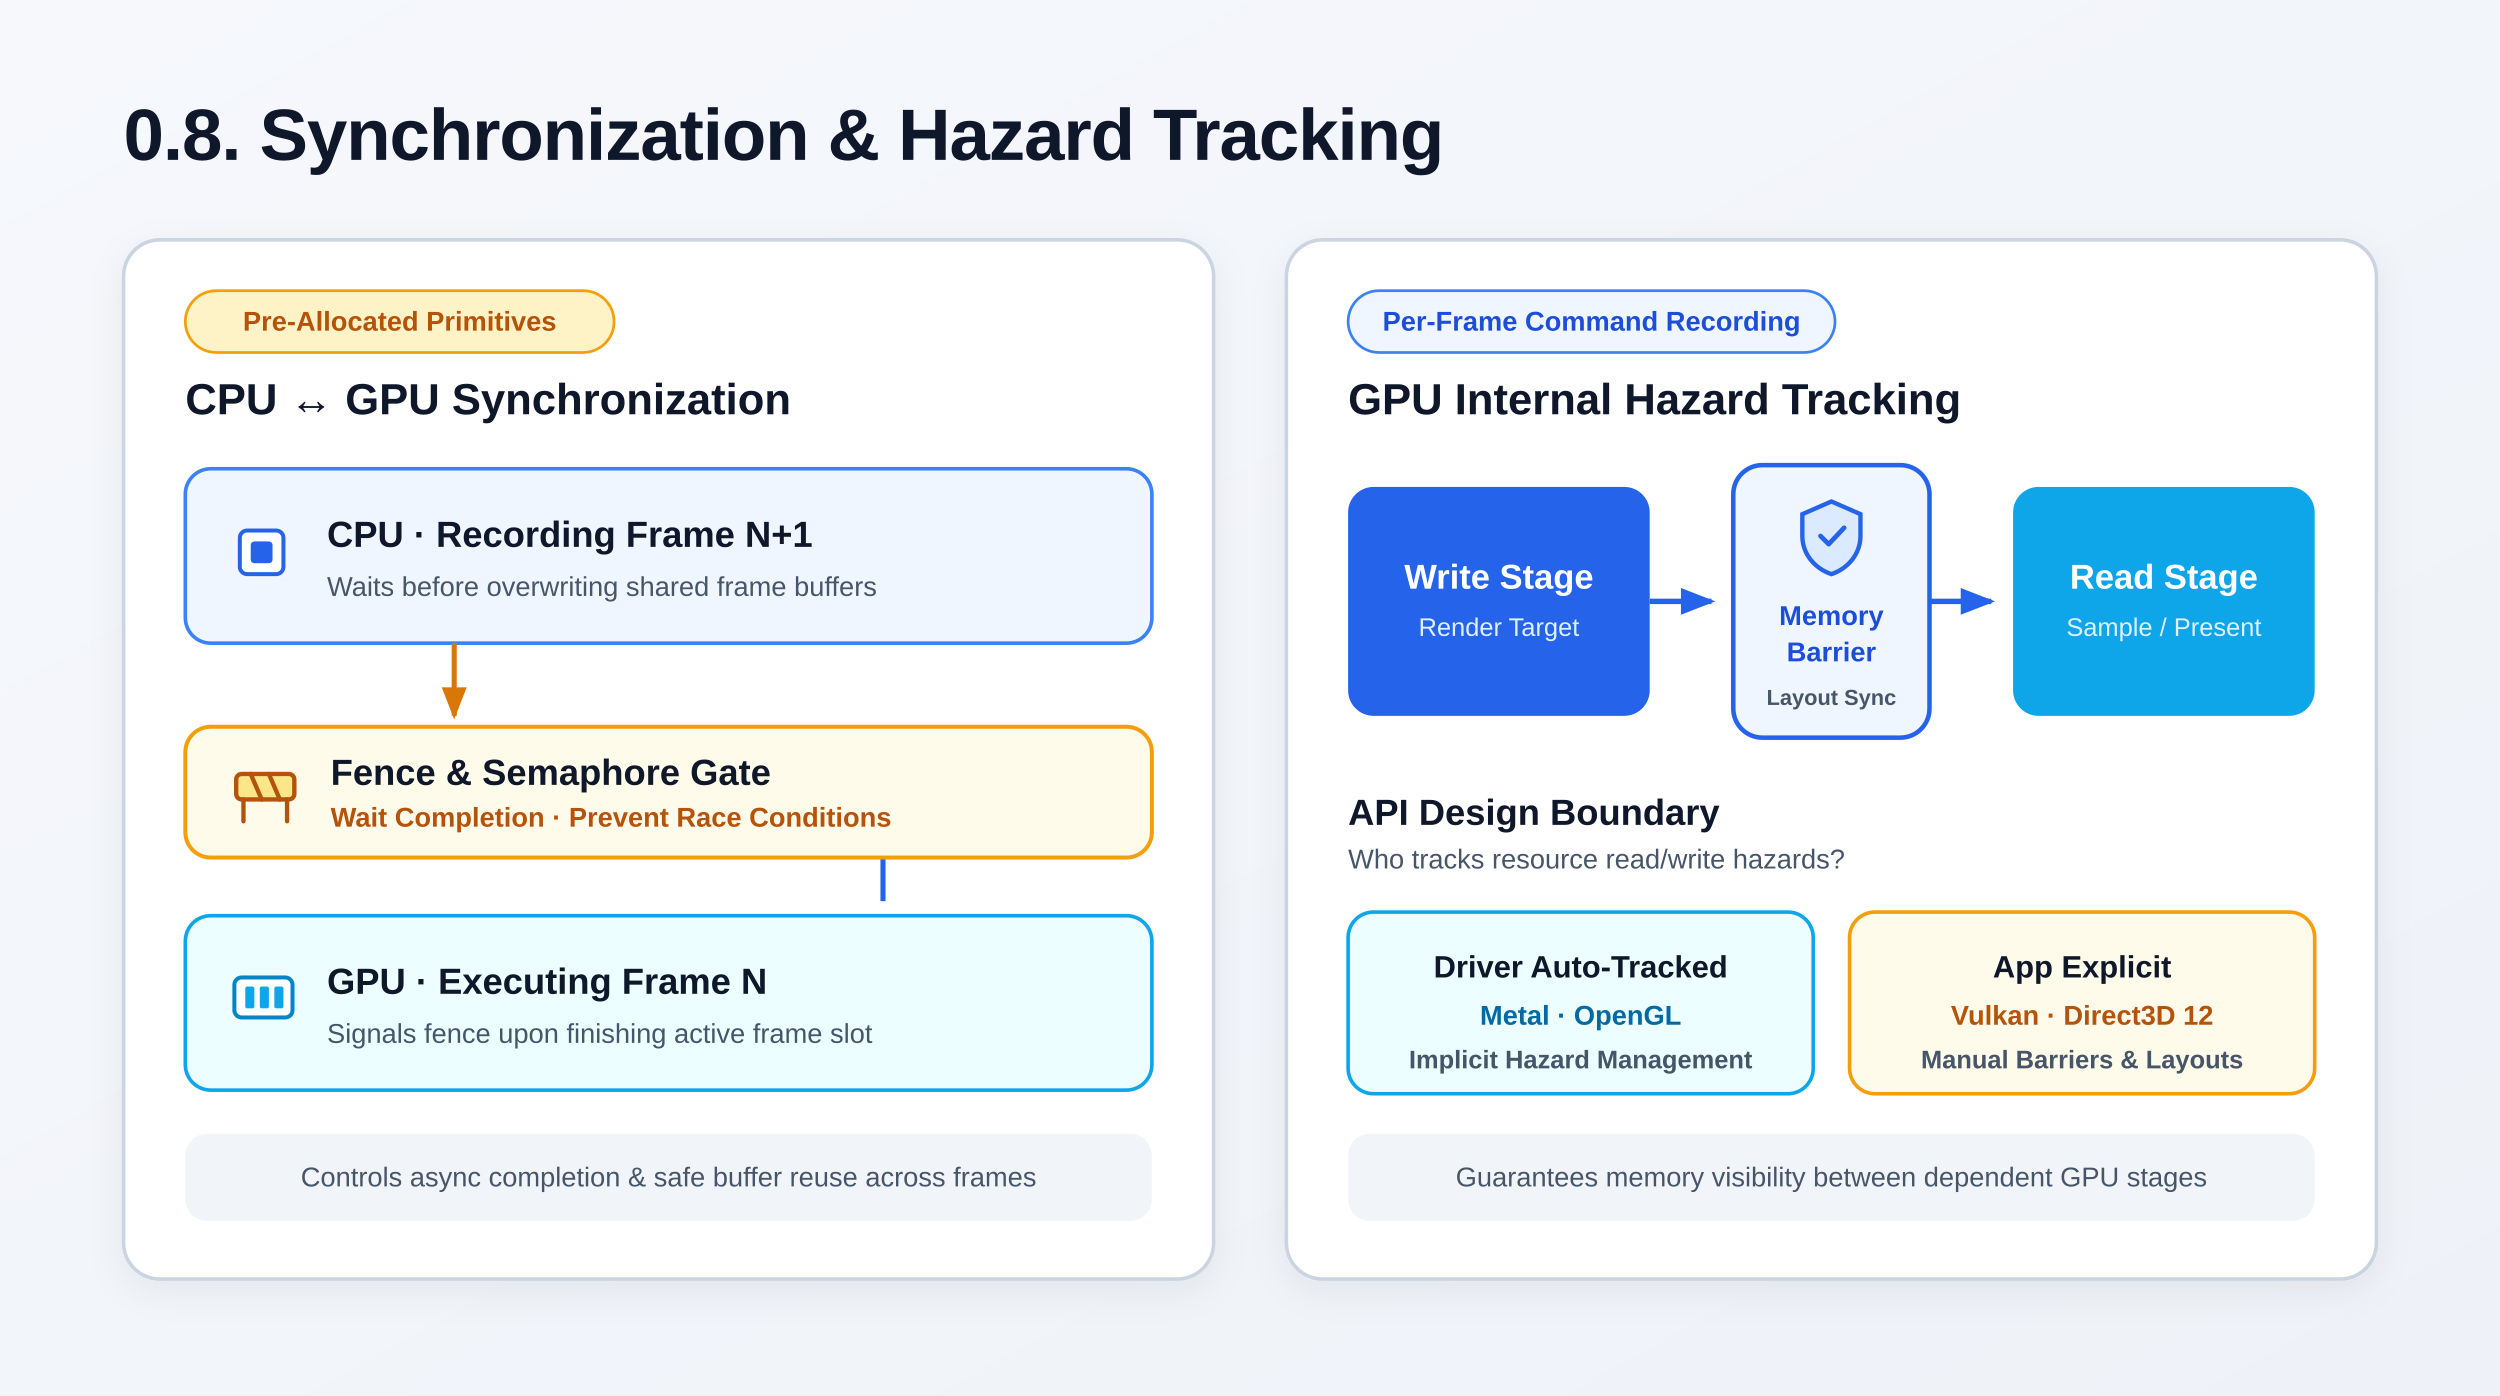
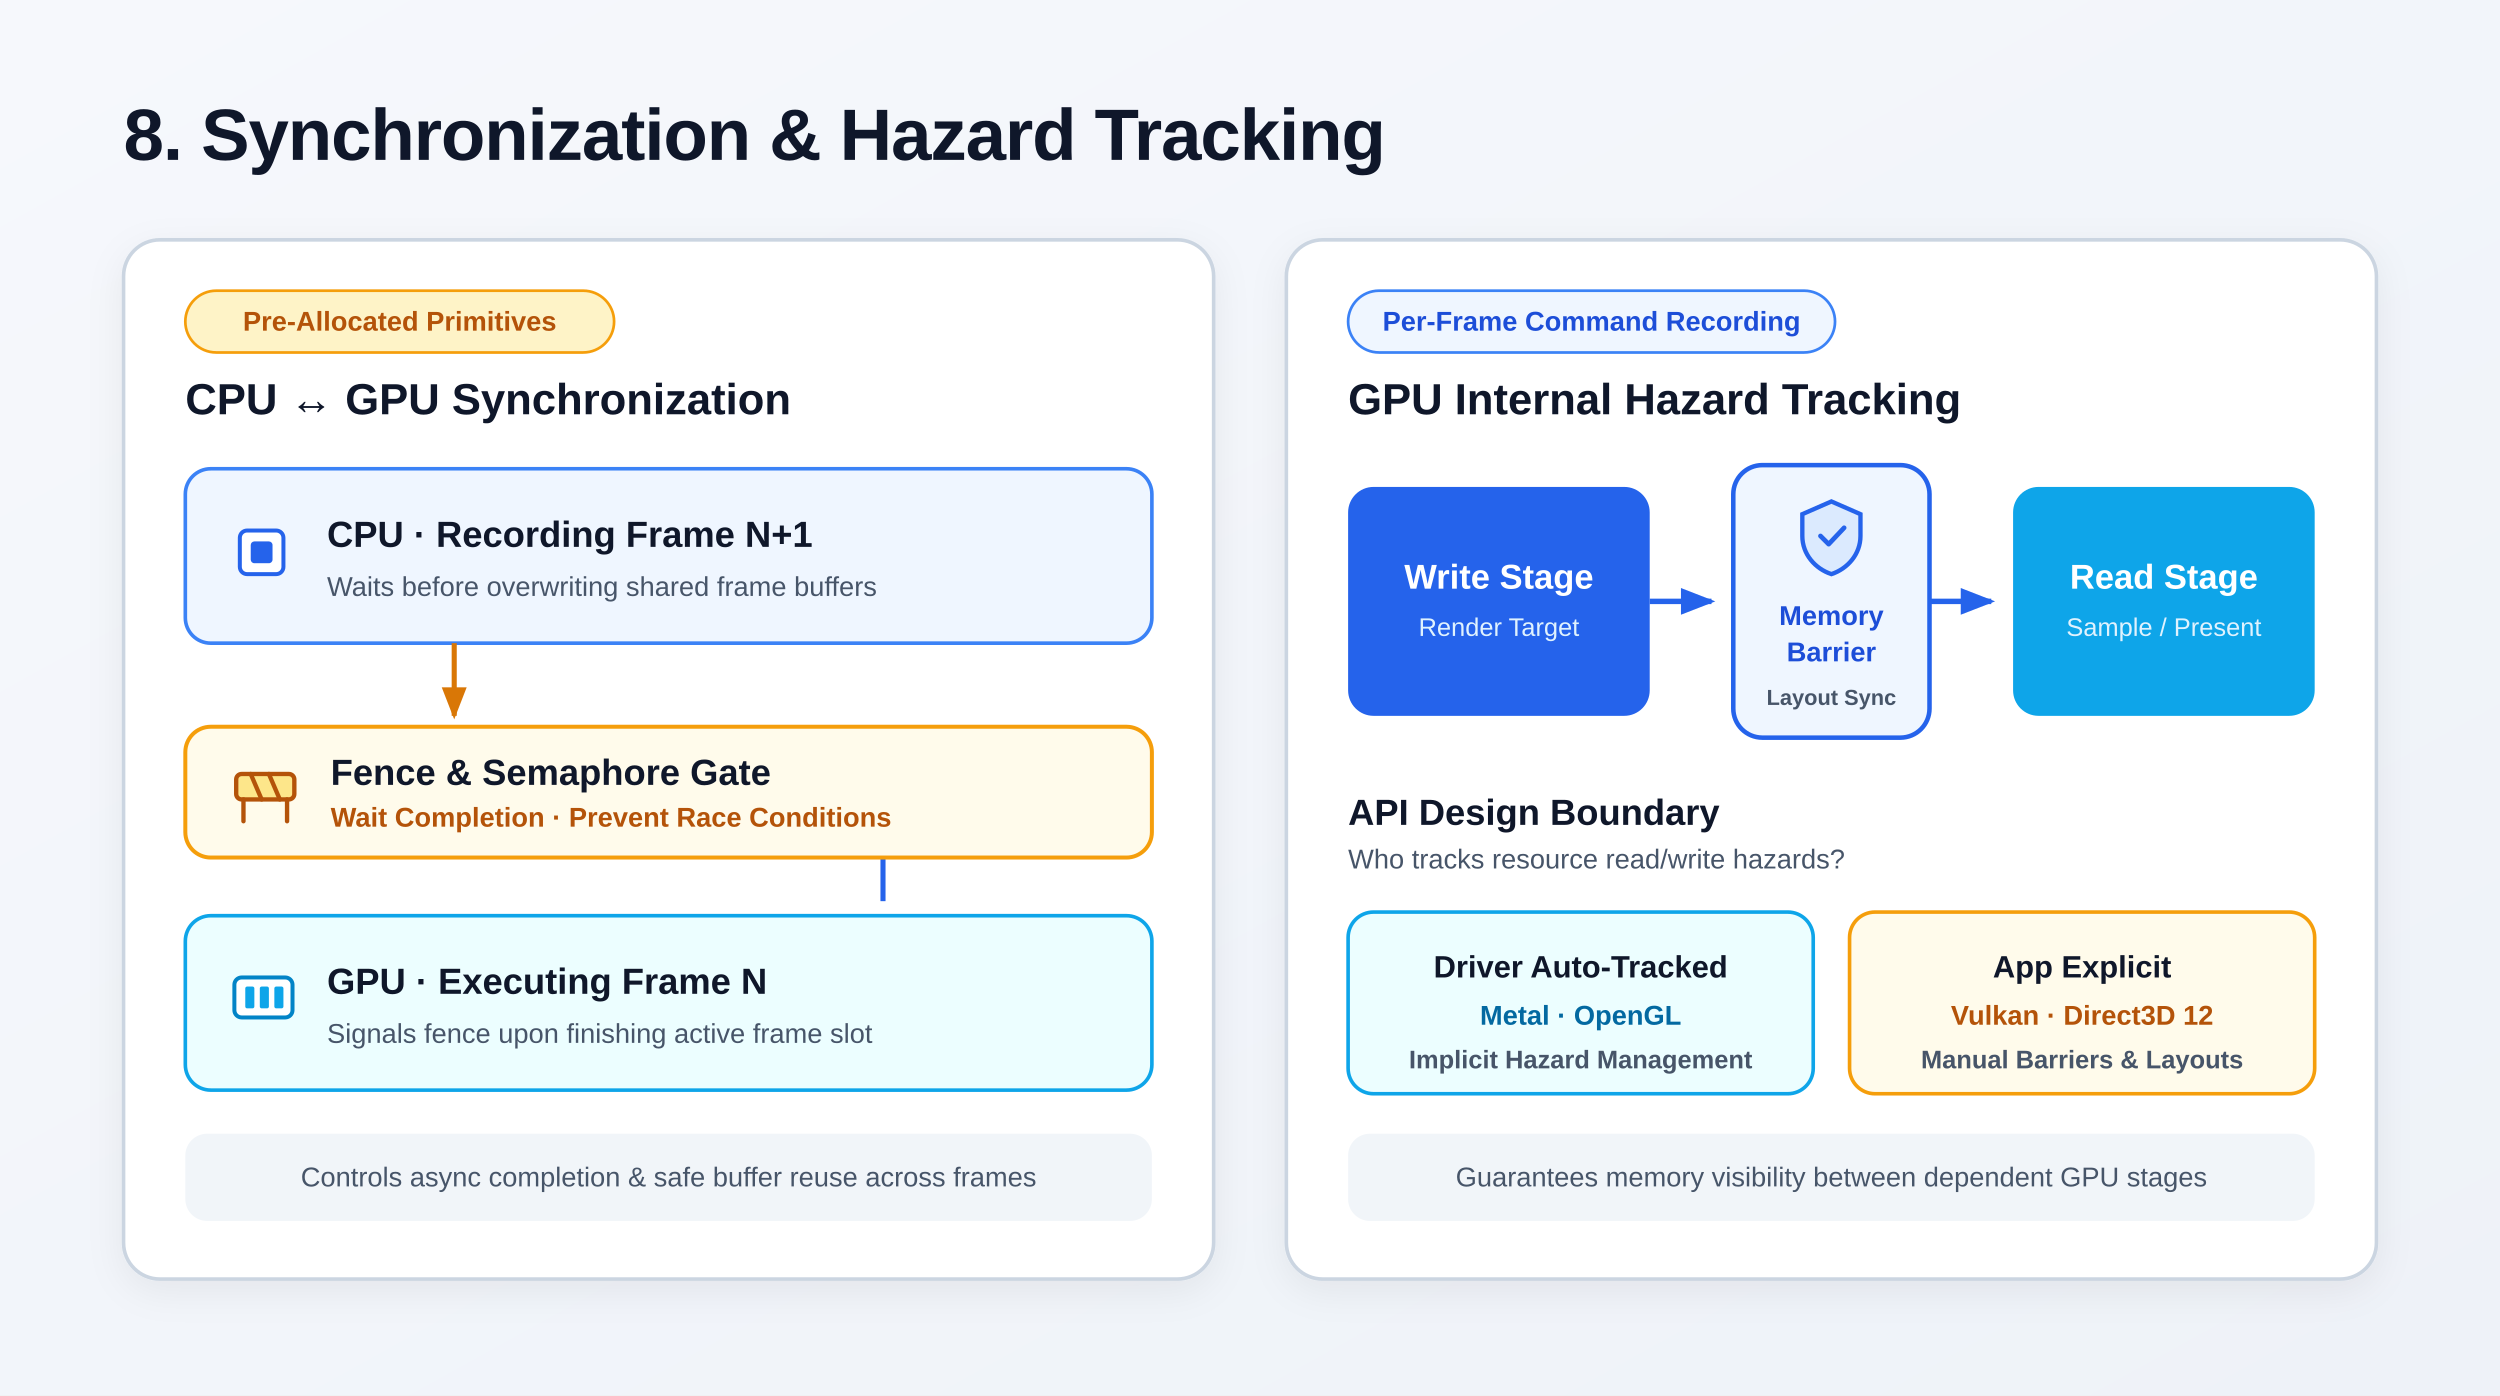
<svg xmlns="http://www.w3.org/2000/svg" viewBox="0 0 1376 768" width="1376" height="768">
  <defs>
    <linearGradient id="bgGrad" x1="0%" y1="0%" x2="100%" y2="100%">
      <stop offset="0%" stop-color="#F6F8FC" />
      <stop offset="100%" stop-color="#EEF2F8" />
    </linearGradient>
    <filter id="cardShadow" x="-4%" y="-6%" width="108%" height="114%">
      <feDropShadow dx="0" dy="6" stdDeviation="10" flood-color="#0F172A" flood-opacity="0.06" />
    </filter>
    <marker id="arrBlue" viewBox="0 0 10 10" refX="8" refY="5" markerWidth="7" markerHeight="7" orient="auto">
      <path d="M 0 1.5 L 9 5 L 0 8.5 z" fill="#2563EB" />
    </marker>
    <marker id="arrAmber" viewBox="0 0 10 10" refX="8" refY="5" markerWidth="7" markerHeight="7" orient="auto">
      <path d="M 0 1.5 L 9 5 L 0 8.5 z" fill="#D97706" />
    </marker>
    <style>
      .font { font-family: -apple-system, BlinkMacSystemFont, "SF Pro Display", "Helvetica Neue", Arial, sans-serif; }
      .title { font-size: 40px; font-weight: 700; fill: #0F172A; letter-spacing: -0.6px; }
      .panel-title { font-size: 24px; font-weight: 700; fill: #0F172A; }
      .pill-amber { font-size: 15px; font-weight: 700; fill: #B45309; }
      .pill-blue { font-size: 15px; font-weight: 700; fill: #1D4ED8; }
      .pill-cyan { font-size: 15px; font-weight: 700; fill: #0369A1; }
      .box-title { font-size: 20px; font-weight: 700; fill: #0F172A; }
      .box-sub { font-size: 15px; font-weight: 500; fill: #475569; }
      .white-title { font-size: 19px; font-weight: 700; fill: #FFFFFF; }
      .white-sub { font-size: 14px; font-weight: 500; fill: #E0F2FE; }
      .api-title { font-size: 17px; font-weight: 700; fill: #0F172A; }
      .api-sub { font-size: 14px; font-weight: 600; fill: #475569; }
    </style>
  </defs>
  <rect width="1376" height="768" fill="url(#bgGrad)" />
-   <text x="68" y="88" class="font title">0.8. Synchronization &amp; Hazard Tracking</text>
+   <text x="68" y="88" class="font title">8. Synchronization &amp; Hazard Tracking</text>
  <g filter="url(#cardShadow)">
    <rect x="68" y="132" width="600" height="572" rx="20" fill="#FFFFFF" stroke="#CBD5E1" stroke-width="2" />
  </g>
  <rect x="102" y="160" width="236" height="34" rx="17" fill="#FEF3C7" stroke="#F59E0B" stroke-width="1.5" />
  <text x="220" y="182" text-anchor="middle" class="font pill-amber">Pre-Allocated Primitives</text>
  <text x="102" y="228" class="font panel-title">CPU ↔ GPU Synchronization</text>
  <rect x="102" y="258" width="532" height="96" rx="14" fill="#EFF6FF" stroke="#3B82F6" stroke-width="2" />
  <g transform="translate(126, 286)" stroke="#2563EB" stroke-width="2.2" fill="none" stroke-linecap="round">
    <rect x="6" y="6" width="24" height="24" rx="4" fill="#FFFFFF" />
    <rect x="12" y="12" width="12" height="12" rx="2" fill="#2563EB" stroke="none" />
  </g>
  <text x="180" y="301" class="font box-title">CPU · Recording Frame N+1</text>
  <text x="180" y="328" class="font box-sub">Waits before overwriting shared frame buffers</text>
  <line x1="250" y1="354" x2="250" y2="394" stroke="#D97706" stroke-width="2.8" marker-end="url(#arrAmber)" />
  <line x1="486" y1="496" x2="486" y2="456" stroke="#2563EB" stroke-width="2.8" marker-end="url(#arrBlue)" />
  <rect x="102" y="400" width="532" height="72" rx="14" fill="#FFFBEB" stroke="#F59E0B" stroke-width="2.2" />
  <g transform="translate(126, 418)" stroke="#B45309" stroke-width="2.4" fill="none" stroke-linecap="round">
    <rect x="4" y="8" width="32" height="14" rx="3" fill="#FDE68A" />
    <line x1="12" y1="8" x2="18" y2="22" />
    <line x1="22" y1="8" x2="28" y2="22" />
    <line x1="8" y1="22" x2="8" y2="34" />
    <line x1="32" y1="22" x2="32" y2="34" />
  </g>
  <text x="182" y="432" class="font box-title">Fence &amp; Semaphore Gate</text>
  <text x="182" y="455" class="font pill-amber">Wait Completion  ·  Prevent Race Conditions</text>
  <rect x="102" y="504" width="532" height="96" rx="14" fill="#ECFEFF" stroke="#0EA5E9" stroke-width="2" />
  <g transform="translate(126, 532)" stroke="#0284C7" stroke-width="2.2" fill="none">
    <rect x="3" y="6" width="32" height="22" rx="4" fill="#FFFFFF" />
    <rect x="9" y="11" width="5" height="12" rx="1" fill="#0EA5E9" stroke="none" />
    <rect x="17" y="11" width="5" height="12" rx="1" fill="#0EA5E9" stroke="none" />
    <rect x="25" y="11" width="5" height="12" rx="1" fill="#0EA5E9" stroke="none" />
  </g>
  <text x="180" y="547" class="font box-title">GPU · Executing Frame N</text>
  <text x="180" y="574" class="font box-sub">Signals fence upon finishing active frame slot</text>
  <rect x="102" y="624" width="532" height="48" rx="12" fill="#F1F5F9" />
  <text x="368" y="653" text-anchor="middle" class="font box-sub">Controls async completion &amp; safe buffer reuse across frames</text>
  <g filter="url(#cardShadow)">
    <rect x="708" y="132" width="600" height="572" rx="20" fill="#FFFFFF" stroke="#CBD5E1" stroke-width="2" />
  </g>
  <rect x="742" y="160" width="268" height="34" rx="17" fill="#EFF6FF" stroke="#3B82F6" stroke-width="1.5" />
  <text x="876" y="182" text-anchor="middle" class="font pill-blue">Per-Frame Command Recording</text>
  <text x="742" y="228" class="font panel-title">GPU Internal Hazard Tracking</text>
  <rect x="742" y="268" width="166" height="126" rx="14" fill="#2563EB" />
  <text x="825" y="324" text-anchor="middle" class="font white-title">Write Stage</text>
  <text x="825" y="350" text-anchor="middle" class="font white-sub">Render Target</text>
  <line x1="908" y1="331" x2="942" y2="331" stroke="#2563EB" stroke-width="3" marker-end="url(#arrBlue)" />
  <rect x="954" y="256" width="108" height="150" rx="16" fill="#EFF6FF" stroke="#2563EB" stroke-width="2.5" />
  <g transform="translate(988, 274)" fill="#2563EB">
    <path d="M20 2 L36 9 V21 C36 31 29 39 20 42 C11 39 4 31 4 21 V9 Z" fill="#DBEAFE" stroke="#2563EB" stroke-width="2.4" />
    <path d="M14 21 L18.5 25.5 L27 16.5" fill="none" stroke="#2563EB" stroke-width="2.6" stroke-linecap="round" stroke-linejoin="round" />
  </g>
  <text x="1008" y="344" text-anchor="middle" class="font pill-blue">Memory</text>
  <text x="1008" y="364" text-anchor="middle" class="font pill-blue">Barrier</text>
  <text x="1008" y="388" text-anchor="middle" class="font" font-size="12" font-weight="600" fill="#475569">Layout Sync</text>
  <line x1="1062" y1="331" x2="1096" y2="331" stroke="#2563EB" stroke-width="3" marker-end="url(#arrBlue)" />
  <rect x="1108" y="268" width="166" height="126" rx="14" fill="#0EA5E9" />
  <text x="1191" y="324" text-anchor="middle" class="font white-title">Read Stage</text>
  <text x="1191" y="350" text-anchor="middle" class="font white-sub">Sample / Present</text>
  <text x="742" y="454" class="font box-title">API Design Boundary</text>
  <text x="742" y="478" class="font box-sub">Who tracks resource read/write hazards?</text>
  <rect x="742" y="502" width="256" height="100" rx="14" fill="#ECFEFF" stroke="#0EA5E9" stroke-width="2" />
  <text x="870" y="538" text-anchor="middle" class="font api-title">Driver Auto-Tracked</text>
  <text x="870" y="564" text-anchor="middle" class="font pill-cyan">Metal · OpenGL</text>
  <text x="870" y="588" text-anchor="middle" class="font api-sub">Implicit Hazard Management</text>
  <rect x="1018" y="502" width="256" height="100" rx="14" fill="#FFFBEB" stroke="#F59E0B" stroke-width="2" />
  <text x="1146" y="538" text-anchor="middle" class="font api-title">App Explicit</text>
  <text x="1146" y="564" text-anchor="middle" class="font pill-amber">Vulkan · Direct3D 12</text>
  <text x="1146" y="588" text-anchor="middle" class="font api-sub">Manual Barriers &amp; Layouts</text>
  <rect x="742" y="624" width="532" height="48" rx="12" fill="#F1F5F9" />
  <text x="1008" y="653" text-anchor="middle" class="font box-sub">Guarantees memory visibility between dependent GPU stages</text>
</svg>
